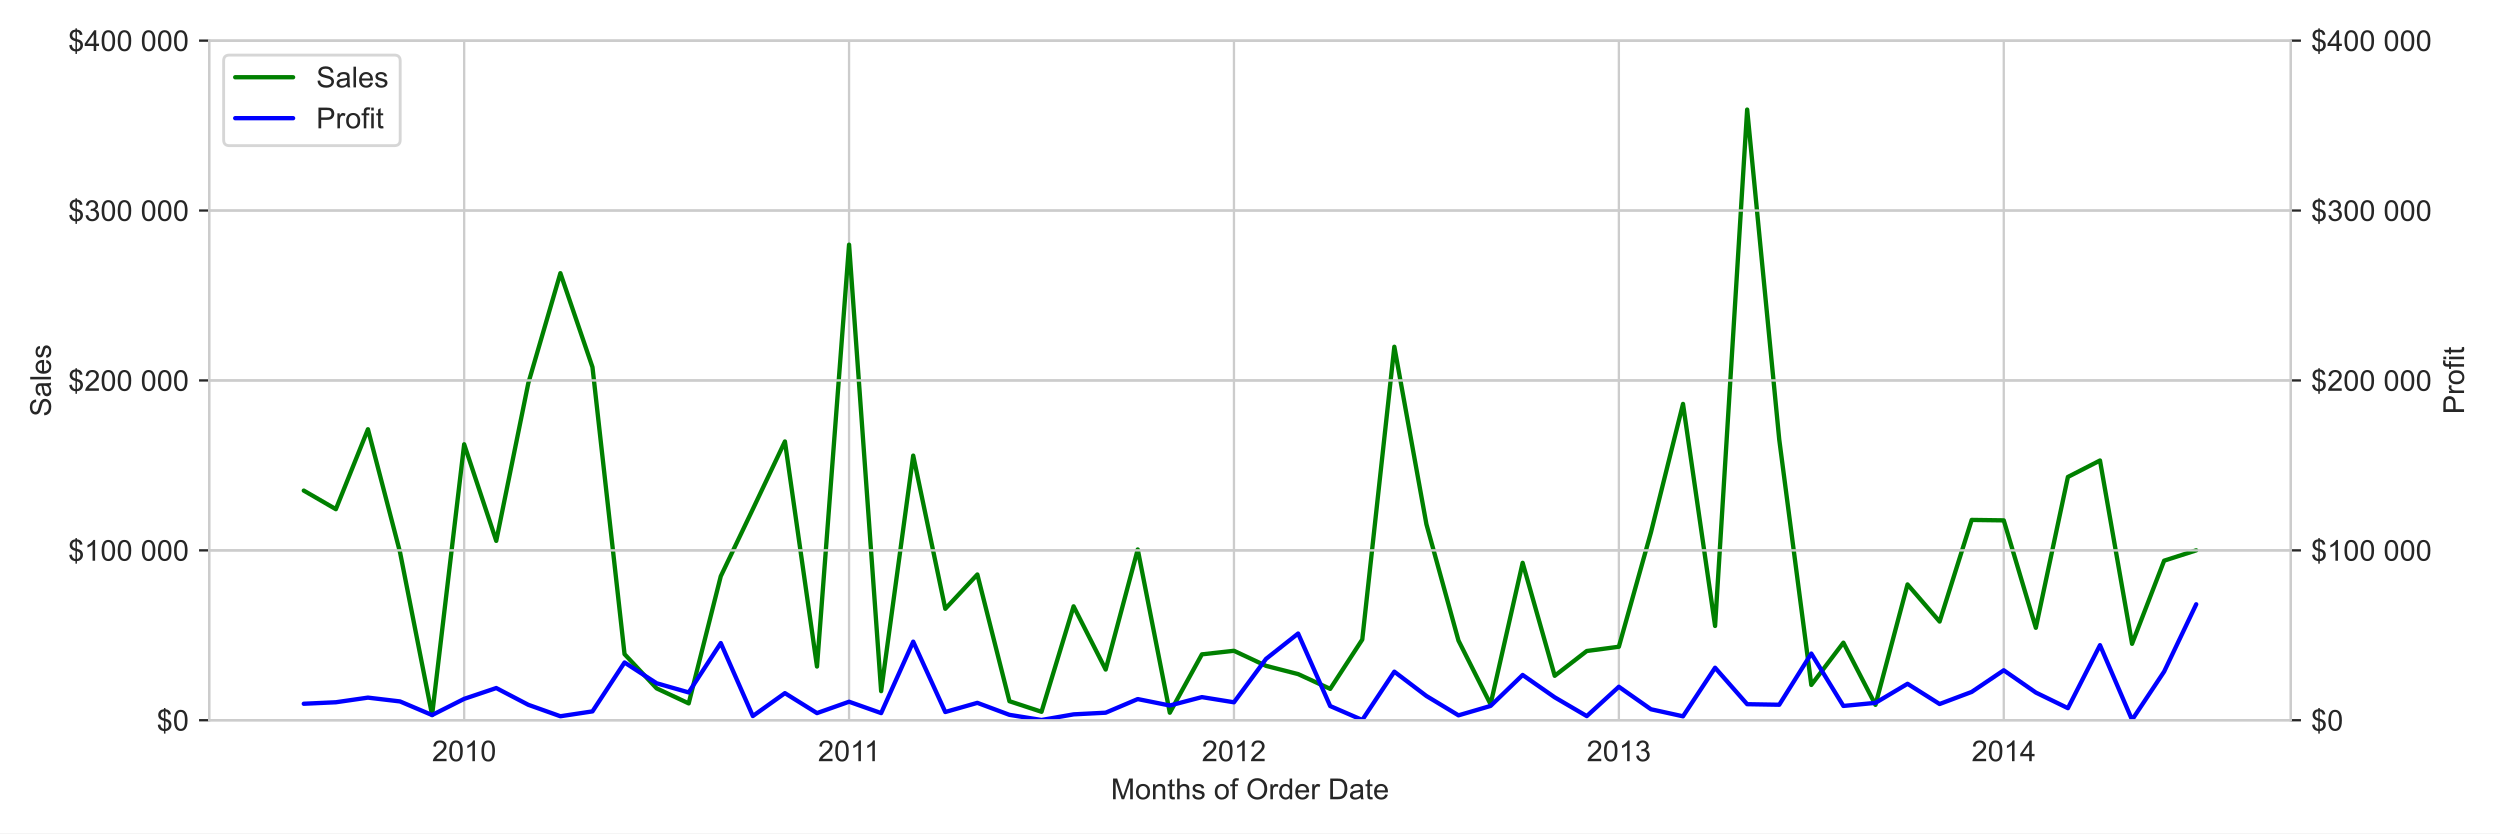
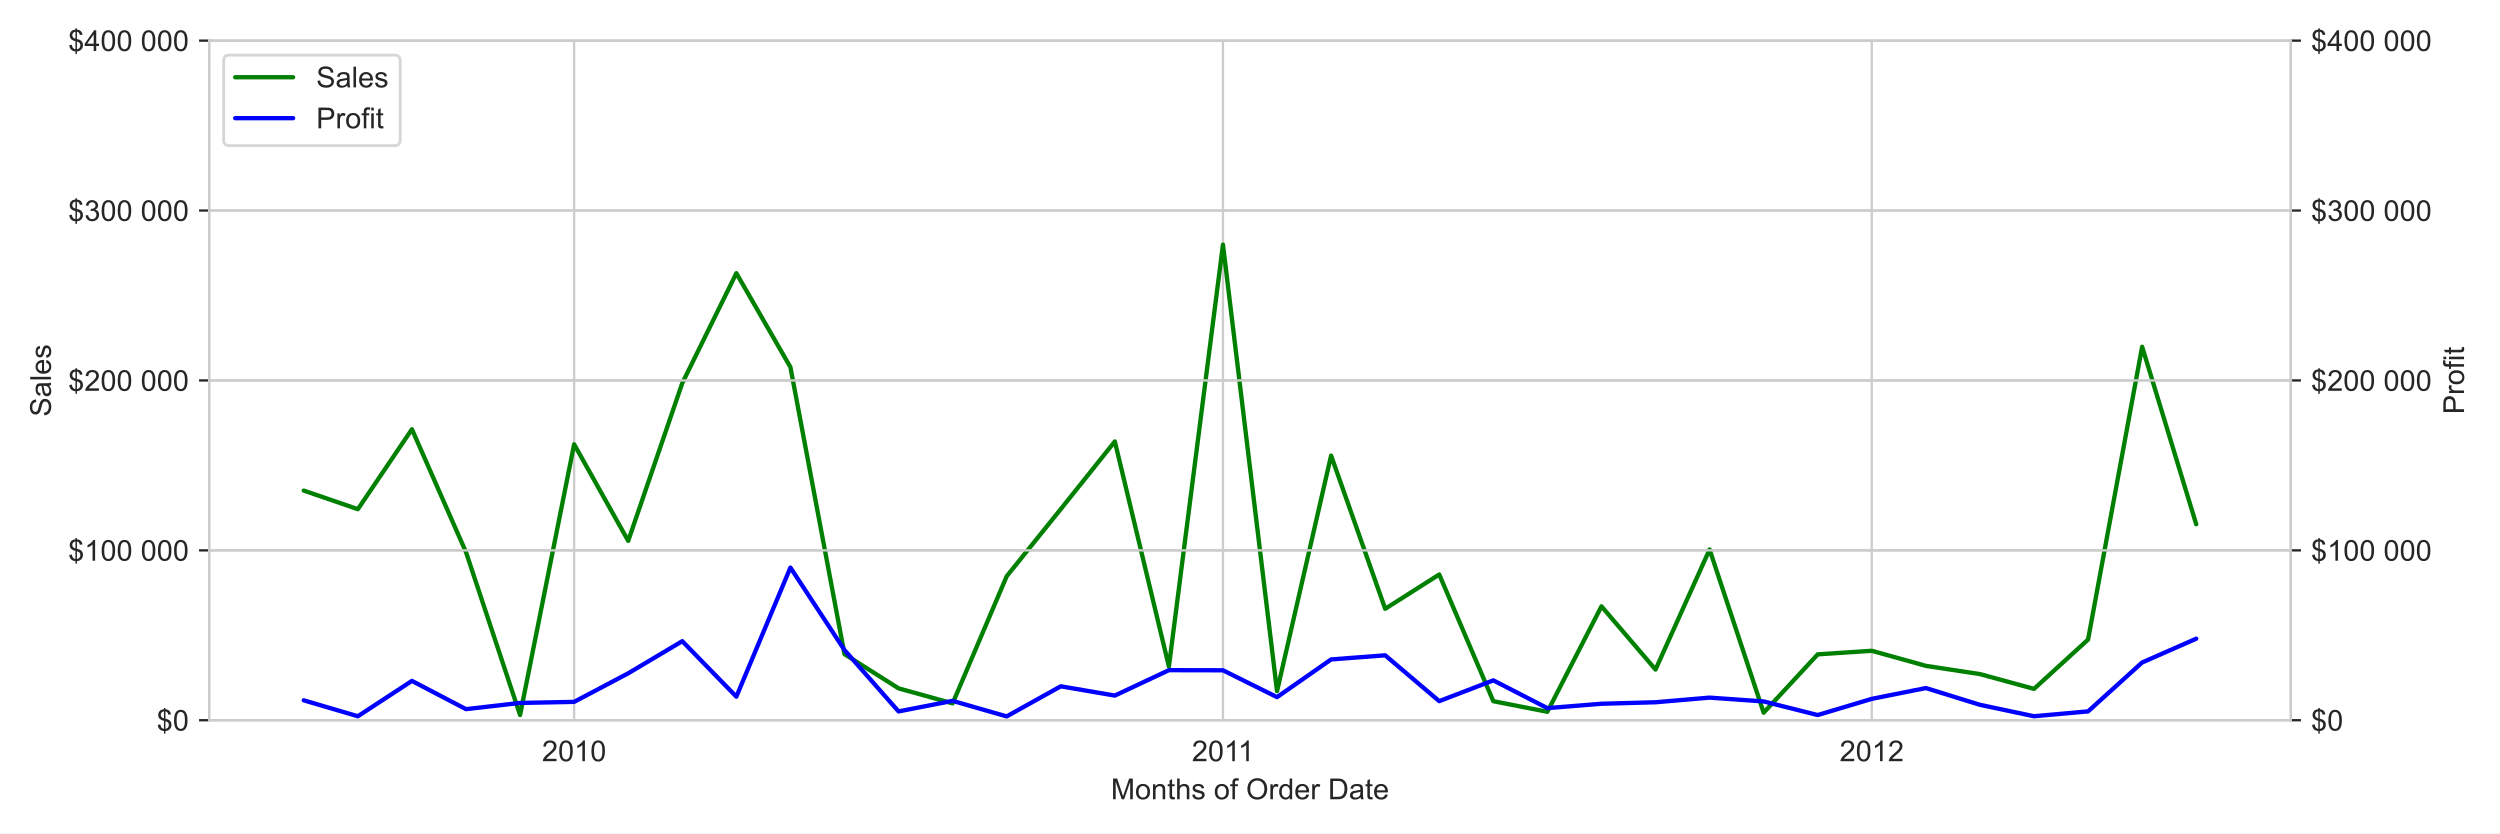
<svg xmlns="http://www.w3.org/2000/svg" xmlns:xlink="http://www.w3.org/1999/xlink" height="288pt" version="1.1" viewBox="0 0 864 288" width="864pt">
  <defs>
    <style type="text/css">
*{stroke-linecap:butt;stroke-linejoin:round;}
  </style>
  </defs>
  <g id="figure_1">
    <g id="patch_1">
      <path d="M 0 288  L 864 288  L 864 0  L 0 0  z " style="fill:#ffffff;" />
    </g>
    <g id="axes_1">
      <g id="patch_2">
        <path d="M 72.29 248.92  L 791.71 248.92  L 791.71 14.04  L 72.29 14.04  z " style="fill:#ffffff;" />
      </g>
      <g id="matplotlib.axis_1">
        <g id="xtick_1">
          <g id="line2d_1">
-             <path clip-path="url(#p1a63820a89)" d="M 160.416 248.92  L 160.416 14.04  " style="fill:none;stroke:#cccccc;stroke-linecap:round;stroke-width:0.8;" />
+             <path clip-path="url(#p6f7f125be4)" d="M 198.422 248.92  L 198.422 14.04  " style="fill:none;stroke:#cccccc;stroke-linecap:round;stroke-width:0.8;" />
          </g>
          <g id="text_1">
            <defs>
              <path d="M 50.344 8.453  L 50.344 0  L 3.031 0  Q 2.938 3.172 4.047 6.109  Q 5.859 10.938 9.828 15.625  Q 13.812 20.312 21.344 26.469  Q 33.016 36.031 37.109 41.625  Q 41.219 47.219 41.219 52.203  Q 41.219 57.422 37.469 61  Q 33.734 64.594 27.734 64.594  Q 21.391 64.594 17.578 60.781  Q 13.766 56.984 13.719 50.25  L 4.688 51.172  Q 5.609 61.281 11.656 66.578  Q 17.719 71.875 27.938 71.875  Q 38.234 71.875 44.234 66.156  Q 50.25 60.453 50.25 52  Q 50.25 47.703 48.484 43.547  Q 46.734 39.406 42.656 34.812  Q 38.578 30.219 29.109 22.219  Q 21.188 15.578 18.938 13.203  Q 16.703 10.844 15.234 8.453  z " id="ArialMT-50" />
              <path d="M 4.156 35.297  Q 4.156 48 6.766 55.734  Q 9.375 63.484 14.516 67.672  Q 19.672 71.875 27.484 71.875  Q 33.25 71.875 37.594 69.547  Q 41.938 67.234 44.766 62.859  Q 47.609 58.5 49.219 52.219  Q 50.828 45.953 50.828 35.297  Q 50.828 22.703 48.234 14.969  Q 45.656 7.234 40.5 3  Q 35.359 -1.219 27.484 -1.219  Q 17.141 -1.219 11.234 6.203  Q 4.156 15.141 4.156 35.297  z M 13.188 35.297  Q 13.188 17.672 17.312 11.828  Q 21.438 6 27.484 6  Q 33.547 6 37.672 11.859  Q 41.797 17.719 41.797 35.297  Q 41.797 52.984 37.672 58.781  Q 33.547 64.594 27.391 64.594  Q 21.344 64.594 17.719 59.469  Q 13.188 52.938 13.188 35.297  z " id="ArialMT-48" />
              <path d="M 37.25 0  L 28.469 0  L 28.469 56  Q 25.297 52.984 20.141 49.953  Q 14.984 46.922 10.891 45.406  L 10.891 53.906  Q 18.266 57.375 23.781 62.297  Q 29.297 67.234 31.594 71.875  L 37.25 71.875  z " id="ArialMT-49" />
            </defs>
-             <g style="fill:#262626;" transform="translate(149.2943 263.0778)scale(0.1 -0.1)">
+             <g style="fill:#262626;" transform="translate(187.3002 263.0778)scale(0.1 -0.1)">
              <use xlink:href="#ArialMT-50" />
              <use x="55.615" xlink:href="#ArialMT-48" />
              <use x="111.23" xlink:href="#ArialMT-49" />
              <use x="166.846" xlink:href="#ArialMT-48" />
            </g>
          </g>
        </g>
        <g id="xtick_2">
          <g id="line2d_2">
-             <path clip-path="url(#p1a63820a89)" d="M 293.437 248.92  L 293.437 14.04  " style="fill:none;stroke:#cccccc;stroke-linecap:round;stroke-width:0.8;" />
+             <path clip-path="url(#p6f7f125be4)" d="M 422.657 248.92  L 422.657 14.04  " style="fill:none;stroke:#cccccc;stroke-linecap:round;stroke-width:0.8;" />
          </g>
          <g id="text_2">
-             <g style="fill:#262626;" transform="translate(282.6837 263.0778)scale(0.1 -0.1)">
+             <g style="fill:#262626;" transform="translate(411.9038 263.0778)scale(0.1 -0.1)">
              <use xlink:href="#ArialMT-50" />
              <use x="55.615" xlink:href="#ArialMT-48" />
              <use x="111.23" xlink:href="#ArialMT-49" />
              <use x="159.471" xlink:href="#ArialMT-49" />
            </g>
          </g>
        </g>
        <g id="xtick_3">
          <g id="line2d_3">
-             <path clip-path="url(#p1a63820a89)" d="M 426.457 248.92  L 426.457 14.04  " style="fill:none;stroke:#cccccc;stroke-linecap:round;stroke-width:0.8;" />
+             <path clip-path="url(#p6f7f125be4)" d="M 646.892 248.92  L 646.892 14.04  " style="fill:none;stroke:#cccccc;stroke-linecap:round;stroke-width:0.8;" />
          </g>
          <g id="text_3">
-             <g style="fill:#262626;" transform="translate(415.3356 263.0778)scale(0.1 -0.1)">
+             <g style="fill:#262626;" transform="translate(635.7698 263.0778)scale(0.1 -0.1)">
              <use xlink:href="#ArialMT-50" />
              <use x="55.615" xlink:href="#ArialMT-48" />
              <use x="111.23" xlink:href="#ArialMT-49" />
              <use x="166.846" xlink:href="#ArialMT-50" />
            </g>
          </g>
        </g>
-         <g id="xtick_4">
-           <g id="line2d_4">
-             <path clip-path="url(#p1a63820a89)" d="M 559.478 248.92  L 559.478 14.04  " style="fill:none;stroke:#cccccc;stroke-linecap:round;stroke-width:0.8;" />
-           </g>
-           <g id="text_4">
-             <defs>
-               <path d="M 4.203 18.891  L 12.984 20.062  Q 14.5 12.594 18.141 9.297  Q 21.781 6 27 6  Q 33.203 6 37.469 10.297  Q 41.75 14.594 41.75 20.953  Q 41.75 27 37.797 30.922  Q 33.844 34.859 27.734 34.859  Q 25.25 34.859 21.531 33.891  L 22.516 41.609  Q 23.391 41.5 23.922 41.5  Q 29.547 41.5 34.031 44.422  Q 38.531 47.359 38.531 53.469  Q 38.531 58.297 35.25 61.469  Q 31.984 64.656 26.812 64.656  Q 21.688 64.656 18.266 61.422  Q 14.844 58.203 13.875 51.766  L 5.078 53.328  Q 6.688 62.156 12.391 67.016  Q 18.109 71.875 26.609 71.875  Q 32.469 71.875 37.391 69.359  Q 42.328 66.844 44.938 62.5  Q 47.562 58.156 47.562 53.266  Q 47.562 48.641 45.062 44.828  Q 42.578 41.016 37.703 38.766  Q 44.047 37.312 47.562 32.688  Q 51.078 28.078 51.078 21.141  Q 51.078 11.766 44.234 5.25  Q 37.406 -1.266 26.953 -1.266  Q 17.531 -1.266 11.297 4.344  Q 5.078 9.969 4.203 18.891  z " id="ArialMT-51" />
-             </defs>
-             <g style="fill:#262626;" transform="translate(548.3562 263.0778)scale(0.1 -0.1)">
-               <use xlink:href="#ArialMT-50" />
-               <use x="55.615" xlink:href="#ArialMT-48" />
-               <use x="111.23" xlink:href="#ArialMT-49" />
-               <use x="166.846" xlink:href="#ArialMT-51" />
-             </g>
-           </g>
-         </g>
-         <g id="xtick_5">
-           <g id="line2d_5">
-             <path clip-path="url(#p1a63820a89)" d="M 692.499 248.92  L 692.499 14.04  " style="fill:none;stroke:#cccccc;stroke-linecap:round;stroke-width:0.8;" />
-           </g>
-           <g id="text_5">
-             <defs>
-               <path d="M 32.328 0  L 32.328 17.141  L 1.266 17.141  L 1.266 25.203  L 33.938 71.578  L 41.109 71.578  L 41.109 25.203  L 50.781 25.203  L 50.781 17.141  L 41.109 17.141  L 41.109 0  z M 32.328 25.203  L 32.328 57.469  L 9.906 25.203  z " id="ArialMT-52" />
-             </defs>
-             <g style="fill:#262626;" transform="translate(681.3769 263.0778)scale(0.1 -0.1)">
-               <use xlink:href="#ArialMT-50" />
-               <use x="55.615" xlink:href="#ArialMT-48" />
-               <use x="111.23" xlink:href="#ArialMT-49" />
-               <use x="166.846" xlink:href="#ArialMT-52" />
-             </g>
-           </g>
-         </g>
-         <g id="text_6">
+         <g id="text_4">
          <defs>
            <path d="M 7.422 0  L 7.422 71.578  L 21.688 71.578  L 38.625 20.906  Q 40.969 13.812 42.047 10.297  Q 43.266 14.203 45.844 21.781  L 62.984 71.578  L 75.734 71.578  L 75.734 0  L 66.609 0  L 66.609 59.906  L 45.797 0  L 37.25 0  L 16.547 60.938  L 16.547 0  z " id="ArialMT-77" />
            <path d="M 3.328 25.922  Q 3.328 40.328 11.328 47.266  Q 18.016 53.031 27.641 53.031  Q 38.328 53.031 45.109 46.016  Q 51.906 39.016 51.906 26.656  Q 51.906 16.656 48.906 10.906  Q 45.906 5.172 40.156 2  Q 34.422 -1.172 27.641 -1.172  Q 16.75 -1.172 10.031 5.812  Q 3.328 12.797 3.328 25.922  z M 12.359 25.922  Q 12.359 15.969 16.703 11.016  Q 21.047 6.062 27.641 6.062  Q 34.188 6.062 38.531 11.031  Q 42.875 16.016 42.875 26.219  Q 42.875 35.844 38.5 40.797  Q 34.125 45.75 27.641 45.75  Q 21.047 45.75 16.703 40.812  Q 12.359 35.891 12.359 25.922  z " id="ArialMT-111" />
            <path d="M 6.594 0  L 6.594 51.859  L 14.5 51.859  L 14.5 44.484  Q 20.219 53.031 31 53.031  Q 35.688 53.031 39.625 51.344  Q 43.562 49.656 45.516 46.922  Q 47.469 44.188 48.25 40.438  Q 48.734 37.984 48.734 31.891  L 48.734 0  L 39.938 0  L 39.938 31.547  Q 39.938 36.922 38.906 39.578  Q 37.891 42.234 35.281 43.812  Q 32.672 45.406 29.156 45.406  Q 23.531 45.406 19.453 41.844  Q 15.375 38.281 15.375 28.328  L 15.375 0  z " id="ArialMT-110" />
            <path d="M 25.781 7.859  L 27.047 0.094  Q 23.344 -0.688 20.406 -0.688  Q 15.625 -0.688 12.984 0.828  Q 10.359 2.344 9.281 4.812  Q 8.203 7.281 8.203 15.188  L 8.203 45.016  L 1.766 45.016  L 1.766 51.859  L 8.203 51.859  L 8.203 64.703  L 16.938 69.969  L 16.938 51.859  L 25.781 51.859  L 25.781 45.016  L 16.938 45.016  L 16.938 14.703  Q 16.938 10.938 17.406 9.859  Q 17.875 8.797 18.922 8.156  Q 19.969 7.516 21.922 7.516  Q 23.391 7.516 25.781 7.859  z " id="ArialMT-116" />
            <path d="M 6.594 0  L 6.594 71.578  L 15.375 71.578  L 15.375 45.906  Q 21.531 53.031 30.906 53.031  Q 36.672 53.031 40.922 50.75  Q 45.172 48.484 47 44.484  Q 48.828 40.484 48.828 32.859  L 48.828 0  L 40.047 0  L 40.047 32.859  Q 40.047 39.453 37.188 42.453  Q 34.328 45.453 29.109 45.453  Q 25.203 45.453 21.75 43.422  Q 18.312 41.406 16.844 37.938  Q 15.375 34.469 15.375 28.375  L 15.375 0  z " id="ArialMT-104" />
            <path d="M 3.078 15.484  L 11.766 16.844  Q 12.5 11.625 15.844 8.844  Q 19.188 6.062 25.203 6.062  Q 31.25 6.062 34.172 8.516  Q 37.109 10.984 37.109 14.312  Q 37.109 17.281 34.516 19  Q 32.719 20.172 25.531 21.969  Q 15.875 24.422 12.141 26.203  Q 8.406 27.984 6.469 31.125  Q 4.547 34.281 4.547 38.094  Q 4.547 41.547 6.125 44.5  Q 7.719 47.469 10.453 49.422  Q 12.5 50.922 16.031 51.969  Q 19.578 53.031 23.641 53.031  Q 29.734 53.031 34.344 51.266  Q 38.969 49.516 41.156 46.5  Q 43.359 43.5 44.188 38.484  L 35.594 37.312  Q 35.016 41.312 32.203 43.547  Q 29.391 45.797 24.266 45.797  Q 18.219 45.797 15.625 43.797  Q 13.031 41.797 13.031 39.109  Q 13.031 37.406 14.109 36.031  Q 15.188 34.625 17.484 33.688  Q 18.797 33.203 25.25 31.453  Q 34.578 28.953 38.25 27.359  Q 41.938 25.781 44.031 22.75  Q 46.141 19.734 46.141 15.234  Q 46.141 10.844 43.578 6.953  Q 41.016 3.078 36.172 0.953  Q 31.344 -1.172 25.25 -1.172  Q 15.141 -1.172 9.844 3.031  Q 4.547 7.234 3.078 15.484  z " id="ArialMT-115" />
            <path id="ArialMT-32" />
            <path d="M 8.688 0  L 8.688 45.016  L 0.922 45.016  L 0.922 51.859  L 8.688 51.859  L 8.688 57.375  Q 8.688 62.594 9.625 65.141  Q 10.891 68.562 14.078 70.672  Q 17.281 72.797 23.047 72.797  Q 26.766 72.797 31.25 71.922  L 29.938 64.266  Q 27.203 64.75 24.75 64.75  Q 20.75 64.75 19.094 63.031  Q 17.438 61.328 17.438 56.641  L 17.438 51.859  L 27.547 51.859  L 27.547 45.016  L 17.438 45.016  L 17.438 0  z " id="ArialMT-102" />
            <path d="M 4.828 34.859  Q 4.828 52.688 14.391 62.766  Q 23.969 72.859 39.109 72.859  Q 49.031 72.859 56.984 68.109  Q 64.938 63.375 69.109 54.906  Q 73.297 46.438 73.297 35.688  Q 73.297 24.812 68.891 16.219  Q 64.5 7.625 56.438 3.203  Q 48.391 -1.219 39.062 -1.219  Q 28.953 -1.219 20.984 3.656  Q 13.031 8.547 8.922 16.984  Q 4.828 25.438 4.828 34.859  z M 14.594 34.719  Q 14.594 21.781 21.547 14.328  Q 28.516 6.891 39.016 6.891  Q 49.703 6.891 56.609 14.406  Q 63.531 21.922 63.531 35.75  Q 63.531 44.484 60.578 51  Q 57.625 57.516 51.922 61.109  Q 46.234 64.703 39.156 64.703  Q 29.109 64.703 21.844 57.781  Q 14.594 50.875 14.594 34.719  z " id="ArialMT-79" />
            <path d="M 6.5 0  L 6.5 51.859  L 14.406 51.859  L 14.406 44  Q 17.438 49.516 20 51.266  Q 22.562 53.031 25.641 53.031  Q 30.078 53.031 34.672 50.203  L 31.641 42.047  Q 28.422 43.953 25.203 43.953  Q 22.312 43.953 20.016 42.219  Q 17.719 40.484 16.75 37.406  Q 15.281 32.719 15.281 27.156  L 15.281 0  z " id="ArialMT-114" />
            <path d="M 40.234 0  L 40.234 6.547  Q 35.297 -1.172 25.734 -1.172  Q 19.531 -1.172 14.328 2.25  Q 9.125 5.672 6.266 11.797  Q 3.422 17.922 3.422 25.875  Q 3.422 33.641 6 39.969  Q 8.594 46.297 13.766 49.656  Q 18.953 53.031 25.344 53.031  Q 30.031 53.031 33.688 51.047  Q 37.359 49.078 39.656 45.906  L 39.656 71.578  L 48.391 71.578  L 48.391 0  z M 12.453 25.875  Q 12.453 15.922 16.641 10.984  Q 20.844 6.062 26.562 6.062  Q 32.328 6.062 36.344 10.766  Q 40.375 15.484 40.375 25.141  Q 40.375 35.797 36.266 40.766  Q 32.172 45.75 26.172 45.75  Q 20.312 45.75 16.375 40.969  Q 12.453 36.188 12.453 25.875  z " id="ArialMT-100" />
            <path d="M 42.094 16.703  L 51.172 15.578  Q 49.031 7.625 43.219 3.219  Q 37.406 -1.172 28.375 -1.172  Q 17 -1.172 10.328 5.828  Q 3.656 12.844 3.656 25.484  Q 3.656 38.578 10.391 45.797  Q 17.141 53.031 27.875 53.031  Q 38.281 53.031 44.875 45.953  Q 51.469 38.875 51.469 26.031  Q 51.469 25.25 51.422 23.688  L 12.75 23.688  Q 13.234 15.141 17.578 10.594  Q 21.922 6.062 28.422 6.062  Q 33.25 6.062 36.672 8.594  Q 40.094 11.141 42.094 16.703  z M 13.234 30.906  L 42.188 30.906  Q 41.609 37.453 38.875 40.719  Q 34.672 45.797 27.984 45.797  Q 21.922 45.797 17.797 41.75  Q 13.672 37.703 13.234 30.906  z " id="ArialMT-101" />
            <path d="M 7.719 0  L 7.719 71.578  L 32.375 71.578  Q 40.719 71.578 45.125 70.562  Q 51.266 69.141 55.609 65.438  Q 61.281 60.641 64.078 53.188  Q 66.891 45.75 66.891 36.188  Q 66.891 28.031 64.984 21.734  Q 63.094 15.438 60.109 11.297  Q 57.125 7.172 53.578 4.797  Q 50.047 2.438 45.047 1.219  Q 40.047 0 33.547 0  z M 17.188 8.453  L 32.469 8.453  Q 39.547 8.453 43.578 9.766  Q 47.609 11.078 50 13.484  Q 53.375 16.844 55.25 22.531  Q 57.125 28.219 57.125 36.328  Q 57.125 47.562 53.438 53.594  Q 49.75 59.625 44.484 61.672  Q 40.672 63.141 32.234 63.141  L 17.188 63.141  z " id="ArialMT-68" />
            <path d="M 40.438 6.391  Q 35.547 2.25 31.031 0.531  Q 26.516 -1.172 21.344 -1.172  Q 12.797 -1.172 8.203 3  Q 3.609 7.172 3.609 13.672  Q 3.609 17.484 5.344 20.625  Q 7.078 23.781 9.891 25.688  Q 12.703 27.594 16.219 28.562  Q 18.797 29.25 24.031 29.891  Q 34.672 31.156 39.703 32.906  Q 39.75 34.719 39.75 35.203  Q 39.75 40.578 37.25 42.781  Q 33.891 45.75 27.25 45.75  Q 21.047 45.75 18.094 43.578  Q 15.141 41.406 13.719 35.891  L 5.125 37.062  Q 6.297 42.578 8.984 45.969  Q 11.672 49.359 16.75 51.188  Q 21.828 53.031 28.516 53.031  Q 35.156 53.031 39.297 51.469  Q 43.453 49.906 45.406 47.531  Q 47.359 45.172 48.141 41.547  Q 48.578 39.312 48.578 33.453  L 48.578 21.734  Q 48.578 9.469 49.141 6.219  Q 49.703 2.984 51.375 0  L 42.188 0  Q 40.828 2.734 40.438 6.391  z M 39.703 26.031  Q 34.906 24.078 25.344 22.703  Q 19.922 21.922 17.672 20.938  Q 15.438 19.969 14.203 18.094  Q 12.984 16.219 12.984 13.922  Q 12.984 10.406 15.641 8.062  Q 18.312 5.719 23.438 5.719  Q 28.516 5.719 32.469 7.938  Q 36.422 10.156 38.281 14.016  Q 39.703 17 39.703 22.797  z " id="ArialMT-97" />
          </defs>
          <g style="fill:#262626;" transform="translate(383.9273 276.2231)scale(0.1 -0.1)">
            <use xlink:href="#ArialMT-77" />
            <use x="83.301" xlink:href="#ArialMT-111" />
            <use x="138.916" xlink:href="#ArialMT-110" />
            <use x="194.531" xlink:href="#ArialMT-116" />
            <use x="222.314" xlink:href="#ArialMT-104" />
            <use x="277.93" xlink:href="#ArialMT-115" />
            <use x="327.93" xlink:href="#ArialMT-32" />
            <use x="355.713" xlink:href="#ArialMT-111" />
            <use x="411.328" xlink:href="#ArialMT-102" />
            <use x="439.111" xlink:href="#ArialMT-32" />
            <use x="466.895" xlink:href="#ArialMT-79" />
            <use x="544.678" xlink:href="#ArialMT-114" />
            <use x="577.979" xlink:href="#ArialMT-100" />
            <use x="633.594" xlink:href="#ArialMT-101" />
            <use x="689.209" xlink:href="#ArialMT-114" />
            <use x="722.51" xlink:href="#ArialMT-32" />
            <use x="750.293" xlink:href="#ArialMT-68" />
            <use x="822.51" xlink:href="#ArialMT-97" />
            <use x="878.125" xlink:href="#ArialMT-116" />
            <use x="905.908" xlink:href="#ArialMT-101" />
          </g>
        </g>
      </g>
      <g id="matplotlib.axis_2">
        <g id="ytick_1">
+           <g id="line2d_4">
+             <path clip-path="url(#p6f7f125be4)" d="M 72.29 248.92  L 791.71 248.92  " style="fill:none;stroke:#cccccc;stroke-linecap:round;stroke-width:0.8;" />
+           </g>
+           <g id="line2d_5">
+             <defs>
+               <path d="M 0 0  L -3.5 0  " id="m0814fa5a3f" style="stroke:#262626;stroke-width:0.8;" />
+             </defs>
+             <g>
+               <use style="fill:#262626;stroke:#262626;stroke-width:0.8;" x="72.29" xlink:href="#m0814fa5a3f" y="248.92" />
+             </g>
+           </g>
+           <g id="text_5">
+             <defs>
+               <path d="M 24.906 -10.297  L 24.906 -1.516  Q 18.312 -0.688 14.188 1.438  Q 10.062 3.562 7.047 8.297  Q 4.047 13.031 3.562 19.875  L 12.406 21.531  Q 13.422 14.453 16.016 11.141  Q 19.734 6.453 24.906 5.906  L 24.906 33.891  Q 19.484 34.906 13.812 38.094  Q 9.625 40.438 7.344 44.578  Q 5.078 48.734 5.078 54  Q 5.078 63.375 11.719 69.188  Q 16.156 73.094 24.906 73.969  L 24.906 78.172  L 30.078 78.172  L 30.078 73.969  Q 37.75 73.25 42.234 69.484  Q 48 64.703 49.172 56.344  L 40.094 54.984  Q 39.312 60.156 36.844 62.906  Q 34.375 65.672 30.078 66.547  L 30.078 41.219  Q 36.719 39.547 38.875 38.625  Q 42.969 36.812 45.547 34.219  Q 48.141 31.641 49.531 28.078  Q 50.922 24.516 50.922 20.359  Q 50.922 11.234 45.109 5.125  Q 39.312 -0.984 30.078 -1.422  L 30.078 -10.297  z M 24.906 66.656  Q 19.781 65.875 16.828 62.547  Q 13.875 59.234 13.875 54.688  Q 13.875 50.203 16.375 47.172  Q 18.891 44.141 24.906 42.328  z M 30.078 5.906  Q 35.203 6.547 38.547 10.344  Q 41.891 14.156 41.891 19.781  Q 41.891 24.562 39.516 27.469  Q 37.156 30.375 30.078 32.672  z " id="ArialMT-36" />
+             </defs>
+             <g style="fill:#262626;" transform="translate(54.16813 252.4989)scale(0.1 -0.1)">
+               <use xlink:href="#ArialMT-36" />
+               <use x="55.615" xlink:href="#ArialMT-48" />
+             </g>
+           </g>
+         </g>
+         <g id="ytick_2">
          <g id="line2d_6">
-             <path clip-path="url(#p1a63820a89)" d="M 72.29 248.92  L 791.71 248.92  " style="fill:none;stroke:#cccccc;stroke-linecap:round;stroke-width:0.8;" />
+             <path clip-path="url(#p6f7f125be4)" d="M 72.29 190.2  L 791.71 190.2  " style="fill:none;stroke:#cccccc;stroke-linecap:round;stroke-width:0.8;" />
          </g>
          <g id="line2d_7">
-             <defs>
-               <path d="M 0 0  L -3.5 0  " id="ma47c7cd780" style="stroke:#262626;stroke-width:0.8;" />
-             </defs>
-             <g>
-               <use style="fill:#262626;stroke:#262626;stroke-width:0.8;" x="72.29" xlink:href="#ma47c7cd780" y="248.92" />
+             <g>
+               <use style="fill:#262626;stroke:#262626;stroke-width:0.8;" x="72.29" xlink:href="#m0814fa5a3f" y="190.2" />
+             </g>
+           </g>
+           <g id="text_6">
+             <g style="fill:#262626;" transform="translate(23.58531 193.7789)scale(0.1 -0.1)">
+               <use xlink:href="#ArialMT-36" />
+               <use x="55.615" xlink:href="#ArialMT-49" />
+               <use x="111.23" xlink:href="#ArialMT-48" />
+               <use x="166.846" xlink:href="#ArialMT-48" />
+               <use x="222.461" xlink:href="#ArialMT-32" />
+               <use x="250.244" xlink:href="#ArialMT-48" />
+               <use x="305.859" xlink:href="#ArialMT-48" />
+               <use x="361.475" xlink:href="#ArialMT-48" />
+             </g>
+           </g>
+         </g>
+         <g id="ytick_3">
+           <g id="line2d_8">
+             <path clip-path="url(#p6f7f125be4)" d="M 72.29 131.48  L 791.71 131.48  " style="fill:none;stroke:#cccccc;stroke-linecap:round;stroke-width:0.8;" />
+           </g>
+           <g id="line2d_9">
+             <g>
+               <use style="fill:#262626;stroke:#262626;stroke-width:0.8;" x="72.29" xlink:href="#m0814fa5a3f" y="131.48" />
            </g>
          </g>
          <g id="text_7">
-             <defs>
-               <path d="M 24.906 -10.297  L 24.906 -1.516  Q 18.312 -0.688 14.188 1.438  Q 10.062 3.562 7.047 8.297  Q 4.047 13.031 3.562 19.875  L 12.406 21.531  Q 13.422 14.453 16.016 11.141  Q 19.734 6.453 24.906 5.906  L 24.906 33.891  Q 19.484 34.906 13.812 38.094  Q 9.625 40.438 7.344 44.578  Q 5.078 48.734 5.078 54  Q 5.078 63.375 11.719 69.188  Q 16.156 73.094 24.906 73.969  L 24.906 78.172  L 30.078 78.172  L 30.078 73.969  Q 37.75 73.25 42.234 69.484  Q 48 64.703 49.172 56.344  L 40.094 54.984  Q 39.312 60.156 36.844 62.906  Q 34.375 65.672 30.078 66.547  L 30.078 41.219  Q 36.719 39.547 38.875 38.625  Q 42.969 36.812 45.547 34.219  Q 48.141 31.641 49.531 28.078  Q 50.922 24.516 50.922 20.359  Q 50.922 11.234 45.109 5.125  Q 39.312 -0.984 30.078 -1.422  L 30.078 -10.297  z M 24.906 66.656  Q 19.781 65.875 16.828 62.547  Q 13.875 59.234 13.875 54.688  Q 13.875 50.203 16.375 47.172  Q 18.891 44.141 24.906 42.328  z M 30.078 5.906  Q 35.203 6.547 38.547 10.344  Q 41.891 14.156 41.891 19.781  Q 41.891 24.562 39.516 27.469  Q 37.156 30.375 30.078 32.672  z " id="ArialMT-36" />
-             </defs>
-             <g style="fill:#262626;" transform="translate(54.16813 252.4989)scale(0.1 -0.1)">
-               <use xlink:href="#ArialMT-36" />
-               <use x="55.615" xlink:href="#ArialMT-48" />
-             </g>
-           </g>
-         </g>
-         <g id="ytick_2">
-           <g id="line2d_8">
-             <path clip-path="url(#p1a63820a89)" d="M 72.29 190.2  L 791.71 190.2  " style="fill:none;stroke:#cccccc;stroke-linecap:round;stroke-width:0.8;" />
-           </g>
-           <g id="line2d_9">
-             <g>
-               <use style="fill:#262626;stroke:#262626;stroke-width:0.8;" x="72.29" xlink:href="#ma47c7cd780" y="190.2" />
+             <g style="fill:#262626;" transform="translate(23.58531 135.0589)scale(0.1 -0.1)">
+               <use xlink:href="#ArialMT-36" />
+               <use x="55.615" xlink:href="#ArialMT-50" />
+               <use x="111.23" xlink:href="#ArialMT-48" />
+               <use x="166.846" xlink:href="#ArialMT-48" />
+               <use x="222.461" xlink:href="#ArialMT-32" />
+               <use x="250.244" xlink:href="#ArialMT-48" />
+               <use x="305.859" xlink:href="#ArialMT-48" />
+               <use x="361.475" xlink:href="#ArialMT-48" />
+             </g>
+           </g>
+         </g>
+         <g id="ytick_4">
+           <g id="line2d_10">
+             <path clip-path="url(#p6f7f125be4)" d="M 72.29 72.76  L 791.71 72.76  " style="fill:none;stroke:#cccccc;stroke-linecap:round;stroke-width:0.8;" />
+           </g>
+           <g id="line2d_11">
+             <g>
+               <use style="fill:#262626;stroke:#262626;stroke-width:0.8;" x="72.29" xlink:href="#m0814fa5a3f" y="72.76" />
            </g>
          </g>
          <g id="text_8">
-             <g style="fill:#262626;" transform="translate(23.58531 193.7789)scale(0.1 -0.1)">
-               <use xlink:href="#ArialMT-36" />
-               <use x="55.615" xlink:href="#ArialMT-49" />
-               <use x="111.23" xlink:href="#ArialMT-48" />
-               <use x="166.846" xlink:href="#ArialMT-48" />
-               <use x="222.461" xlink:href="#ArialMT-32" />
-               <use x="250.244" xlink:href="#ArialMT-48" />
-               <use x="305.859" xlink:href="#ArialMT-48" />
-               <use x="361.475" xlink:href="#ArialMT-48" />
-             </g>
-           </g>
-         </g>
-         <g id="ytick_3">
-           <g id="line2d_10">
-             <path clip-path="url(#p1a63820a89)" d="M 72.29 131.48  L 791.71 131.48  " style="fill:none;stroke:#cccccc;stroke-linecap:round;stroke-width:0.8;" />
-           </g>
-           <g id="line2d_11">
-             <g>
-               <use style="fill:#262626;stroke:#262626;stroke-width:0.8;" x="72.29" xlink:href="#ma47c7cd780" y="131.48" />
+             <defs>
+               <path d="M 4.203 18.891  L 12.984 20.062  Q 14.5 12.594 18.141 9.297  Q 21.781 6 27 6  Q 33.203 6 37.469 10.297  Q 41.75 14.594 41.75 20.953  Q 41.75 27 37.797 30.922  Q 33.844 34.859 27.734 34.859  Q 25.25 34.859 21.531 33.891  L 22.516 41.609  Q 23.391 41.5 23.922 41.5  Q 29.547 41.5 34.031 44.422  Q 38.531 47.359 38.531 53.469  Q 38.531 58.297 35.25 61.469  Q 31.984 64.656 26.812 64.656  Q 21.688 64.656 18.266 61.422  Q 14.844 58.203 13.875 51.766  L 5.078 53.328  Q 6.688 62.156 12.391 67.016  Q 18.109 71.875 26.609 71.875  Q 32.469 71.875 37.391 69.359  Q 42.328 66.844 44.938 62.5  Q 47.562 58.156 47.562 53.266  Q 47.562 48.641 45.062 44.828  Q 42.578 41.016 37.703 38.766  Q 44.047 37.312 47.562 32.688  Q 51.078 28.078 51.078 21.141  Q 51.078 11.766 44.234 5.25  Q 37.406 -1.266 26.953 -1.266  Q 17.531 -1.266 11.297 4.344  Q 5.078 9.969 4.203 18.891  z " id="ArialMT-51" />
+             </defs>
+             <g style="fill:#262626;" transform="translate(23.58531 76.33891)scale(0.1 -0.1)">
+               <use xlink:href="#ArialMT-36" />
+               <use x="55.615" xlink:href="#ArialMT-51" />
+               <use x="111.23" xlink:href="#ArialMT-48" />
+               <use x="166.846" xlink:href="#ArialMT-48" />
+               <use x="222.461" xlink:href="#ArialMT-32" />
+               <use x="250.244" xlink:href="#ArialMT-48" />
+               <use x="305.859" xlink:href="#ArialMT-48" />
+               <use x="361.475" xlink:href="#ArialMT-48" />
+             </g>
+           </g>
+         </g>
+         <g id="ytick_5">
+           <g id="line2d_12">
+             <path clip-path="url(#p6f7f125be4)" d="M 72.29 14.04  L 791.71 14.04  " style="fill:none;stroke:#cccccc;stroke-linecap:round;stroke-width:0.8;" />
+           </g>
+           <g id="line2d_13">
+             <g>
+               <use style="fill:#262626;stroke:#262626;stroke-width:0.8;" x="72.29" xlink:href="#m0814fa5a3f" y="14.04" />
            </g>
          </g>
          <g id="text_9">
-             <g style="fill:#262626;" transform="translate(23.58531 135.0589)scale(0.1 -0.1)">
-               <use xlink:href="#ArialMT-36" />
-               <use x="55.615" xlink:href="#ArialMT-50" />
-               <use x="111.23" xlink:href="#ArialMT-48" />
-               <use x="166.846" xlink:href="#ArialMT-48" />
-               <use x="222.461" xlink:href="#ArialMT-32" />
-               <use x="250.244" xlink:href="#ArialMT-48" />
-               <use x="305.859" xlink:href="#ArialMT-48" />
-               <use x="361.475" xlink:href="#ArialMT-48" />
-             </g>
-           </g>
-         </g>
-         <g id="ytick_4">
-           <g id="line2d_12">
-             <path clip-path="url(#p1a63820a89)" d="M 72.29 72.76  L 791.71 72.76  " style="fill:none;stroke:#cccccc;stroke-linecap:round;stroke-width:0.8;" />
-           </g>
-           <g id="line2d_13">
-             <g>
-               <use style="fill:#262626;stroke:#262626;stroke-width:0.8;" x="72.29" xlink:href="#ma47c7cd780" y="72.76" />
-             </g>
-           </g>
-           <g id="text_10">
-             <g style="fill:#262626;" transform="translate(23.58531 76.33891)scale(0.1 -0.1)">
-               <use xlink:href="#ArialMT-36" />
-               <use x="55.615" xlink:href="#ArialMT-51" />
-               <use x="111.23" xlink:href="#ArialMT-48" />
-               <use x="166.846" xlink:href="#ArialMT-48" />
-               <use x="222.461" xlink:href="#ArialMT-32" />
-               <use x="250.244" xlink:href="#ArialMT-48" />
-               <use x="305.859" xlink:href="#ArialMT-48" />
-               <use x="361.475" xlink:href="#ArialMT-48" />
-             </g>
-           </g>
-         </g>
-         <g id="ytick_5">
-           <g id="line2d_14">
-             <path clip-path="url(#p1a63820a89)" d="M 72.29 14.04  L 791.71 14.04  " style="fill:none;stroke:#cccccc;stroke-linecap:round;stroke-width:0.8;" />
-           </g>
-           <g id="line2d_15">
-             <g>
-               <use style="fill:#262626;stroke:#262626;stroke-width:0.8;" x="72.29" xlink:href="#ma47c7cd780" y="14.04" />
-             </g>
-           </g>
-           <g id="text_11">
+             <defs>
+               <path d="M 32.328 0  L 32.328 17.141  L 1.266 17.141  L 1.266 25.203  L 33.938 71.578  L 41.109 71.578  L 41.109 25.203  L 50.781 25.203  L 50.781 17.141  L 41.109 17.141  L 41.109 0  z M 32.328 25.203  L 32.328 57.469  L 9.906 25.203  z " id="ArialMT-52" />
+             </defs>
            <g style="fill:#262626;" transform="translate(23.58531 17.61891)scale(0.1 -0.1)">
              <use xlink:href="#ArialMT-36" />
              <use x="55.615" xlink:href="#ArialMT-52" />
              <use x="111.23" xlink:href="#ArialMT-48" />
              <use x="166.846" xlink:href="#ArialMT-48" />
              <use x="222.461" xlink:href="#ArialMT-32" />
              <use x="250.244" xlink:href="#ArialMT-48" />
              <use x="305.859" xlink:href="#ArialMT-48" />
              <use x="361.475" xlink:href="#ArialMT-48" />
            </g>
          </g>
        </g>
-         <g id="text_12">
+         <g id="text_10">
          <defs>
            <path d="M 4.5 23  L 13.422 23.781  Q 14.062 18.406 16.375 14.969  Q 18.703 11.531 23.578 9.406  Q 28.469 7.281 34.578 7.281  Q 39.984 7.281 44.141 8.891  Q 48.297 10.5 50.312 13.297  Q 52.344 16.109 52.344 19.438  Q 52.344 22.797 50.391 25.312  Q 48.438 27.828 43.953 29.547  Q 41.062 30.672 31.203 33.031  Q 21.344 35.406 17.391 37.5  Q 12.25 40.188 9.734 44.156  Q 7.234 48.141 7.234 53.078  Q 7.234 58.5 10.297 63.203  Q 13.375 67.922 19.281 70.359  Q 25.203 72.797 32.422 72.797  Q 40.375 72.797 46.453 70.234  Q 52.547 67.672 55.812 62.688  Q 59.078 57.719 59.328 51.422  L 50.25 50.734  Q 49.516 57.516 45.281 60.984  Q 41.062 64.453 32.812 64.453  Q 24.219 64.453 20.281 61.297  Q 16.359 58.156 16.359 53.719  Q 16.359 49.859 19.141 47.359  Q 21.875 44.875 33.422 42.266  Q 44.969 39.656 49.266 37.703  Q 55.516 34.812 58.484 30.391  Q 61.469 25.984 61.469 20.219  Q 61.469 14.5 58.203 9.438  Q 54.938 4.391 48.797 1.578  Q 42.672 -1.219 35.016 -1.219  Q 25.297 -1.219 18.719 1.609  Q 12.156 4.438 8.422 10.125  Q 4.688 15.828 4.5 23  z " id="ArialMT-83" />
            <path d="M 6.391 0  L 6.391 71.578  L 15.188 71.578  L 15.188 0  z " id="ArialMT-108" />
          </defs>
          <g style="fill:#262626;" transform="translate(17.59781 143.987)rotate(-90)scale(0.1 -0.1)">
            <use xlink:href="#ArialMT-83" />
            <use x="66.699" xlink:href="#ArialMT-97" />
            <use x="122.314" xlink:href="#ArialMT-108" />
            <use x="144.531" xlink:href="#ArialMT-101" />
            <use x="200.146" xlink:href="#ArialMT-115" />
          </g>
        </g>
      </g>
-       <g id="line2d_16">
-         <path clip-path="url(#p1a63820a89)" d="M 104.991 169.555  L 116.076 175.971  L 127.161 148.349  L 138.246 190.834  L 149.331 247.111  L 160.416 153.552  L 171.501 186.918  L 182.586 132.414  L 193.671 94.416  L 204.756 126.89  L 215.841 226.071  L 226.927 237.895  L 238.012 243.092  L 249.097 199.154  L 260.182 175.948  L 271.267 152.572  L 282.352 230.343  L 293.437 84.567  L 304.522 238.855  L 315.607 157.464  L 326.692 210.393  L 337.777 198.545  L 348.862 242.337  L 359.947 245.992  L 371.032 209.548  L 382.117 231.395  L 393.202 189.903  L 404.287 246.307  L 415.372 226.144  L 426.457 224.913  L 437.543 230.119  L 448.628 232.967  L 459.713 238.074  L 470.798 221.031  L 481.883 119.845  L 492.968 181.169  L 504.053 221.384  L 515.138 243.398  L 526.223 194.517  L 537.308 233.554  L 548.393 224.984  L 559.478 223.515  L 570.563 184.017  L 581.648 139.599  L 592.733 216.324  L 603.818 37.873  L 614.903 151.888  L 625.988 236.713  L 637.073 222.11  L 648.159 243.588  L 659.244 201.984  L 670.329 214.808  L 681.414 179.684  L 692.499 179.84  L 703.584 216.96  L 714.669 164.832  L 725.754 159.152  L 736.839 222.497  L 747.924 193.765  L 759.009 190.2  " style="fill:none;stroke:#008000;stroke-linecap:round;stroke-width:1.5;" />
+       <g id="line2d_14">
+         <path clip-path="url(#p6f7f125be4)" d="M 104.991 169.555  L 123.677 175.971  L 142.363 148.349  L 161.05 190.834  L 179.736 247.111  L 198.422 153.552  L 217.108 186.918  L 235.795 132.414  L 254.481 94.416  L 273.167 126.89  L 291.853 226.071  L 310.539 237.895  L 329.226 243.092  L 347.912 199.154  L 366.598 175.948  L 385.284 152.572  L 403.971 230.343  L 422.657 84.567  L 441.343 238.855  L 460.029 157.464  L 478.716 210.393  L 497.402 198.545  L 516.088 242.337  L 534.774 245.992  L 553.461 209.548  L 572.147 231.395  L 590.833 189.903  L 609.519 246.307  L 628.205 226.144  L 646.892 224.913  L 665.578 230.119  L 684.264 232.967  L 702.95 238.074  L 721.637 221.031  L 740.323 119.845  L 759.009 181.169  " style="fill:none;stroke:#008000;stroke-linecap:round;stroke-width:1.5;" />
      </g>
      <g id="patch_3">
        <path d="M 72.29 248.92  L 72.29 14.04  " style="fill:none;stroke:#cccccc;stroke-linecap:square;stroke-linejoin:miter;stroke-width:0.8;" />
      </g>
      <g id="patch_4">
        <path d="M 791.71 248.92  L 791.71 14.04  " style="fill:none;stroke:#cccccc;stroke-linecap:square;stroke-linejoin:miter;stroke-width:0.8;" />
      </g>
      <g id="patch_5">
        <path d="M 72.29 248.92  L 791.71 248.92  " style="fill:none;stroke:#cccccc;stroke-linecap:square;stroke-linejoin:miter;stroke-width:0.8;" />
      </g>
      <g id="patch_6">
        <path d="M 72.29 14.04  L 791.71 14.04  " style="fill:none;stroke:#cccccc;stroke-linecap:square;stroke-linejoin:miter;stroke-width:0.8;" />
      </g>
      <g id="legend_1">
        <g id="patch_7">
          <path d="M 79.29 50.331  L 136.304 50.331  Q 138.304 50.331 138.304 48.331  L 138.304 21.04  Q 138.304 19.04 136.304 19.04  L 79.29 19.04  Q 77.29 19.04 77.29 21.04  L 77.29 48.331  Q 77.29 50.331 79.29 50.331  z " style="fill:#ffffff;opacity:0.8;stroke:#cccccc;stroke-linejoin:miter;" />
        </g>
-         <g id="line2d_17">
+         <g id="line2d_15">
          <path d="M 81.29 26.698  L 101.29 26.698  " style="fill:none;stroke:#008000;stroke-linecap:round;stroke-width:1.5;" />
        </g>
-         <g id="line2d_18" />
-         <g id="text_13">
+         <g id="line2d_16" />
+         <g id="text_11">
          <g style="fill:#262626;" transform="translate(109.29 30.19781)scale(0.1 -0.1)">
            <use xlink:href="#ArialMT-83" />
            <use x="66.699" xlink:href="#ArialMT-97" />
            <use x="122.314" xlink:href="#ArialMT-108" />
            <use x="144.531" xlink:href="#ArialMT-101" />
            <use x="200.146" xlink:href="#ArialMT-115" />
          </g>
        </g>
-         <g id="line2d_19">
+         <g id="line2d_17">
          <path d="M 81.29 40.843  L 101.29 40.843  " style="fill:none;stroke:#0000ff;stroke-linecap:round;stroke-width:1.5;" />
        </g>
-         <g id="line2d_20" />
-         <g id="text_14">
+         <g id="line2d_18" />
+         <g id="text_12">
          <defs>
            <path d="M 7.719 0  L 7.719 71.578  L 34.719 71.578  Q 41.844 71.578 45.609 70.906  Q 50.875 70.016 54.438 67.547  Q 58.016 65.094 60.188 60.641  Q 62.359 56.203 62.359 50.875  Q 62.359 41.75 56.547 35.422  Q 50.734 29.109 35.547 29.109  L 17.188 29.109  L 17.188 0  z M 17.188 37.547  L 35.688 37.547  Q 44.875 37.547 48.734 40.969  Q 52.594 44.391 52.594 50.594  Q 52.594 55.078 50.312 58.266  Q 48.047 61.469 44.344 62.5  Q 41.938 63.141 35.5 63.141  L 17.188 63.141  z " id="ArialMT-80" />
            <path d="M 6.641 61.469  L 6.641 71.578  L 15.438 71.578  L 15.438 61.469  z M 6.641 0  L 6.641 51.859  L 15.438 51.859  L 15.438 0  z " id="ArialMT-105" />
          </defs>
          <g style="fill:#262626;" transform="translate(109.29 44.34313)scale(0.1 -0.1)">
            <use xlink:href="#ArialMT-80" />
            <use x="66.699" xlink:href="#ArialMT-114" />
            <use x="100" xlink:href="#ArialMT-111" />
            <use x="155.615" xlink:href="#ArialMT-102" />
            <use x="183.398" xlink:href="#ArialMT-105" />
            <use x="205.615" xlink:href="#ArialMT-116" />
          </g>
        </g>
      </g>
    </g>
    <g id="axes_2">
      <g id="matplotlib.axis_3">
        <g id="ytick_6">
+           <g id="line2d_19">
+             <path clip-path="url(#p6f7f125be4)" d="M 72.29 248.92  L 791.71 248.92  " style="fill:none;stroke:#cccccc;stroke-linecap:round;stroke-width:0.8;" />
+           </g>
+           <g id="line2d_20">
+             <defs>
+               <path d="M 0 0  L 3.5 0  " id="medbe2b5e7f" style="stroke:#262626;stroke-width:0.8;" />
+             </defs>
+             <g>
+               <use style="fill:#262626;stroke:#262626;stroke-width:0.8;" x="791.71" xlink:href="#medbe2b5e7f" y="248.92" />
+             </g>
+           </g>
+           <g id="text_13">
+             <g style="fill:#262626;" transform="translate(798.71 252.4989)scale(0.1 -0.1)">
+               <use xlink:href="#ArialMT-36" />
+               <use x="55.615" xlink:href="#ArialMT-48" />
+             </g>
+           </g>
+         </g>
+         <g id="ytick_7">
          <g id="line2d_21">
-             <path clip-path="url(#p1a63820a89)" d="M 72.29 248.92  L 791.71 248.92  " style="fill:none;stroke:#cccccc;stroke-linecap:round;stroke-width:0.8;" />
+             <path clip-path="url(#p6f7f125be4)" d="M 72.29 190.2  L 791.71 190.2  " style="fill:none;stroke:#cccccc;stroke-linecap:round;stroke-width:0.8;" />
          </g>
          <g id="line2d_22">
-             <defs>
-               <path d="M 0 0  L 3.5 0  " id="m60116312eb" style="stroke:#262626;stroke-width:0.8;" />
-             </defs>
-             <g>
-               <use style="fill:#262626;stroke:#262626;stroke-width:0.8;" x="791.71" xlink:href="#m60116312eb" y="248.92" />
+             <g>
+               <use style="fill:#262626;stroke:#262626;stroke-width:0.8;" x="791.71" xlink:href="#medbe2b5e7f" y="190.2" />
+             </g>
+           </g>
+           <g id="text_14">
+             <g style="fill:#262626;" transform="translate(798.71 193.7789)scale(0.1 -0.1)">
+               <use xlink:href="#ArialMT-36" />
+               <use x="55.615" xlink:href="#ArialMT-49" />
+               <use x="111.23" xlink:href="#ArialMT-48" />
+               <use x="166.846" xlink:href="#ArialMT-48" />
+               <use x="222.461" xlink:href="#ArialMT-32" />
+               <use x="250.244" xlink:href="#ArialMT-48" />
+               <use x="305.859" xlink:href="#ArialMT-48" />
+               <use x="361.475" xlink:href="#ArialMT-48" />
+             </g>
+           </g>
+         </g>
+         <g id="ytick_8">
+           <g id="line2d_23">
+             <path clip-path="url(#p6f7f125be4)" d="M 72.29 131.48  L 791.71 131.48  " style="fill:none;stroke:#cccccc;stroke-linecap:round;stroke-width:0.8;" />
+           </g>
+           <g id="line2d_24">
+             <g>
+               <use style="fill:#262626;stroke:#262626;stroke-width:0.8;" x="791.71" xlink:href="#medbe2b5e7f" y="131.48" />
            </g>
          </g>
          <g id="text_15">
-             <g style="fill:#262626;" transform="translate(798.71 252.4989)scale(0.1 -0.1)">
-               <use xlink:href="#ArialMT-36" />
-               <use x="55.615" xlink:href="#ArialMT-48" />
-             </g>
-           </g>
-         </g>
-         <g id="ytick_7">
-           <g id="line2d_23">
-             <path clip-path="url(#p1a63820a89)" d="M 72.29 190.2  L 791.71 190.2  " style="fill:none;stroke:#cccccc;stroke-linecap:round;stroke-width:0.8;" />
-           </g>
-           <g id="line2d_24">
-             <g>
-               <use style="fill:#262626;stroke:#262626;stroke-width:0.8;" x="791.71" xlink:href="#m60116312eb" y="190.2" />
+             <g style="fill:#262626;" transform="translate(798.71 135.0589)scale(0.1 -0.1)">
+               <use xlink:href="#ArialMT-36" />
+               <use x="55.615" xlink:href="#ArialMT-50" />
+               <use x="111.23" xlink:href="#ArialMT-48" />
+               <use x="166.846" xlink:href="#ArialMT-48" />
+               <use x="222.461" xlink:href="#ArialMT-32" />
+               <use x="250.244" xlink:href="#ArialMT-48" />
+               <use x="305.859" xlink:href="#ArialMT-48" />
+               <use x="361.475" xlink:href="#ArialMT-48" />
+             </g>
+           </g>
+         </g>
+         <g id="ytick_9">
+           <g id="line2d_25">
+             <path clip-path="url(#p6f7f125be4)" d="M 72.29 72.76  L 791.71 72.76  " style="fill:none;stroke:#cccccc;stroke-linecap:round;stroke-width:0.8;" />
+           </g>
+           <g id="line2d_26">
+             <g>
+               <use style="fill:#262626;stroke:#262626;stroke-width:0.8;" x="791.71" xlink:href="#medbe2b5e7f" y="72.76" />
            </g>
          </g>
          <g id="text_16">
-             <g style="fill:#262626;" transform="translate(798.71 193.7789)scale(0.1 -0.1)">
-               <use xlink:href="#ArialMT-36" />
-               <use x="55.615" xlink:href="#ArialMT-49" />
-               <use x="111.23" xlink:href="#ArialMT-48" />
-               <use x="166.846" xlink:href="#ArialMT-48" />
-               <use x="222.461" xlink:href="#ArialMT-32" />
-               <use x="250.244" xlink:href="#ArialMT-48" />
-               <use x="305.859" xlink:href="#ArialMT-48" />
-               <use x="361.475" xlink:href="#ArialMT-48" />
-             </g>
-           </g>
-         </g>
-         <g id="ytick_8">
-           <g id="line2d_25">
-             <path clip-path="url(#p1a63820a89)" d="M 72.29 131.48  L 791.71 131.48  " style="fill:none;stroke:#cccccc;stroke-linecap:round;stroke-width:0.8;" />
-           </g>
-           <g id="line2d_26">
-             <g>
-               <use style="fill:#262626;stroke:#262626;stroke-width:0.8;" x="791.71" xlink:href="#m60116312eb" y="131.48" />
+             <g style="fill:#262626;" transform="translate(798.71 76.33891)scale(0.1 -0.1)">
+               <use xlink:href="#ArialMT-36" />
+               <use x="55.615" xlink:href="#ArialMT-51" />
+               <use x="111.23" xlink:href="#ArialMT-48" />
+               <use x="166.846" xlink:href="#ArialMT-48" />
+               <use x="222.461" xlink:href="#ArialMT-32" />
+               <use x="250.244" xlink:href="#ArialMT-48" />
+               <use x="305.859" xlink:href="#ArialMT-48" />
+               <use x="361.475" xlink:href="#ArialMT-48" />
+             </g>
+           </g>
+         </g>
+         <g id="ytick_10">
+           <g id="line2d_27">
+             <path clip-path="url(#p6f7f125be4)" d="M 72.29 14.04  L 791.71 14.04  " style="fill:none;stroke:#cccccc;stroke-linecap:round;stroke-width:0.8;" />
+           </g>
+           <g id="line2d_28">
+             <g>
+               <use style="fill:#262626;stroke:#262626;stroke-width:0.8;" x="791.71" xlink:href="#medbe2b5e7f" y="14.04" />
            </g>
          </g>
          <g id="text_17">
-             <g style="fill:#262626;" transform="translate(798.71 135.0589)scale(0.1 -0.1)">
-               <use xlink:href="#ArialMT-36" />
-               <use x="55.615" xlink:href="#ArialMT-50" />
-               <use x="111.23" xlink:href="#ArialMT-48" />
-               <use x="166.846" xlink:href="#ArialMT-48" />
-               <use x="222.461" xlink:href="#ArialMT-32" />
-               <use x="250.244" xlink:href="#ArialMT-48" />
-               <use x="305.859" xlink:href="#ArialMT-48" />
-               <use x="361.475" xlink:href="#ArialMT-48" />
-             </g>
-           </g>
-         </g>
-         <g id="ytick_9">
-           <g id="line2d_27">
-             <path clip-path="url(#p1a63820a89)" d="M 72.29 72.76  L 791.71 72.76  " style="fill:none;stroke:#cccccc;stroke-linecap:round;stroke-width:0.8;" />
-           </g>
-           <g id="line2d_28">
-             <g>
-               <use style="fill:#262626;stroke:#262626;stroke-width:0.8;" x="791.71" xlink:href="#m60116312eb" y="72.76" />
-             </g>
-           </g>
-           <g id="text_18">
-             <g style="fill:#262626;" transform="translate(798.71 76.33891)scale(0.1 -0.1)">
-               <use xlink:href="#ArialMT-36" />
-               <use x="55.615" xlink:href="#ArialMT-51" />
-               <use x="111.23" xlink:href="#ArialMT-48" />
-               <use x="166.846" xlink:href="#ArialMT-48" />
-               <use x="222.461" xlink:href="#ArialMT-32" />
-               <use x="250.244" xlink:href="#ArialMT-48" />
-               <use x="305.859" xlink:href="#ArialMT-48" />
-               <use x="361.475" xlink:href="#ArialMT-48" />
-             </g>
-           </g>
-         </g>
-         <g id="ytick_10">
-           <g id="line2d_29">
-             <path clip-path="url(#p1a63820a89)" d="M 72.29 14.04  L 791.71 14.04  " style="fill:none;stroke:#cccccc;stroke-linecap:round;stroke-width:0.8;" />
-           </g>
-           <g id="line2d_30">
-             <g>
-               <use style="fill:#262626;stroke:#262626;stroke-width:0.8;" x="791.71" xlink:href="#m60116312eb" y="14.04" />
-             </g>
-           </g>
-           <g id="text_19">
            <g style="fill:#262626;" transform="translate(798.71 17.61891)scale(0.1 -0.1)">
              <use xlink:href="#ArialMT-36" />
              <use x="55.615" xlink:href="#ArialMT-52" />
              <use x="111.23" xlink:href="#ArialMT-48" />
              <use x="166.846" xlink:href="#ArialMT-48" />
              <use x="222.461" xlink:href="#ArialMT-32" />
              <use x="250.244" xlink:href="#ArialMT-48" />
              <use x="305.859" xlink:href="#ArialMT-48" />
              <use x="361.475" xlink:href="#ArialMT-48" />
            </g>
          </g>
        </g>
-         <g id="text_20">
+         <g id="text_18">
          <g style="fill:#262626;" transform="translate(851.5725 143.1495)rotate(-90)scale(0.1 -0.1)">
            <use xlink:href="#ArialMT-80" />
            <use x="66.699" xlink:href="#ArialMT-114" />
            <use x="100" xlink:href="#ArialMT-111" />
            <use x="155.615" xlink:href="#ArialMT-102" />
            <use x="183.398" xlink:href="#ArialMT-105" />
            <use x="205.615" xlink:href="#ArialMT-116" />
          </g>
        </g>
      </g>
-       <g id="line2d_31">
-         <path clip-path="url(#p1a63820a89)" d="M 104.991 243.217  L 116.076 242.7  L 127.161 241.098  L 138.246 242.415  L 149.331 247.12  L 160.416 241.527  L 171.501 237.788  L 182.586 243.581  L 193.671 247.535  L 204.756 245.853  L 215.841 228.952  L 226.927 236.138  L 238.012 239.302  L 249.097 222.241  L 260.182 247.462  L 271.267 239.55  L 282.352 246.447  L 293.437 242.52  L 304.522 246.444  L 315.607 221.756  L 326.692 246.069  L 337.777 242.903  L 348.862 247.048  L 359.947 248.828  L 371.032 246.884  L 382.117 246.308  L 393.202 241.598  L 404.287 243.826  L 415.372 240.923  L 426.457 242.71  L 437.543 227.703  L 448.628 218.949  L 459.713 244.008  L 470.798 248.824  L 481.883 232.133  L 492.968 240.532  L 504.053 247.221  L 515.138 243.973  L 526.223 233.272  L 537.308 240.992  L 548.393 247.484  L 559.478 237.348  L 570.563 245.12  L 581.648 247.557  L 592.733 230.772  L 603.818 243.367  L 614.903 243.562  L 625.988 225.877  L 637.073 243.973  L 648.159 242.911  L 659.244 236.319  L 670.329 243.306  L 681.414 239.128  L 692.499 231.646  L 703.584 239.343  L 714.669 244.739  L 725.754 222.971  L 736.839 248.786  L 747.924 232.098  L 759.009 208.844  " style="fill:none;stroke:#0000ff;stroke-linecap:round;stroke-width:1.5;" />
+       <g id="line2d_29">
+         <path clip-path="url(#p6f7f125be4)" d="M 104.991 242.036  L 123.677 247.539  L 142.363 235.319  L 161.05 245.079  L 179.736 242.936  L 198.422 242.569  L 217.108 232.694  L 235.795 221.59  L 254.481 240.771  L 273.167 196.158  L 291.853 224.662  L 310.539 245.868  L 329.226 242.218  L 347.912 247.587  L 366.598 237.186  L 385.284 240.392  L 403.971 231.611  L 422.657 231.65  L 441.343 240.93  L 460.029 227.898  L 478.716 226.478  L 497.402 242.314  L 516.088 235.131  L 534.774 244.731  L 553.461 243.217  L 572.147 242.7  L 590.833 241.098  L 609.519 242.415  L 628.205 247.12  L 646.892 241.527  L 665.578 237.788  L 684.264 243.581  L 702.95 247.535  L 721.637 245.853  L 740.323 228.952  L 759.009 220.734  " style="fill:none;stroke:#0000ff;stroke-linecap:round;stroke-width:1.5;" />
      </g>
      <g id="patch_8">
        <path d="M 72.29 248.92  L 72.29 14.04  " style="fill:none;stroke:#cccccc;stroke-linecap:square;stroke-linejoin:miter;stroke-width:0.8;" />
      </g>
      <g id="patch_9">
        <path d="M 791.71 248.92  L 791.71 14.04  " style="fill:none;stroke:#cccccc;stroke-linecap:square;stroke-linejoin:miter;stroke-width:0.8;" />
      </g>
      <g id="patch_10">
        <path d="M 72.29 248.92  L 791.71 248.92  " style="fill:none;stroke:#cccccc;stroke-linecap:square;stroke-linejoin:miter;stroke-width:0.8;" />
      </g>
      <g id="patch_11">
        <path d="M 72.29 14.04  L 791.71 14.04  " style="fill:none;stroke:#cccccc;stroke-linecap:square;stroke-linejoin:miter;stroke-width:0.8;" />
      </g>
    </g>
  </g>
  <defs>
-     <clipPath id="p1a63820a89">
+     <clipPath id="p6f7f125be4">
      <rect height="234.88" width="719.42" x="72.29" y="14.04" />
    </clipPath>
  </defs>
</svg>
